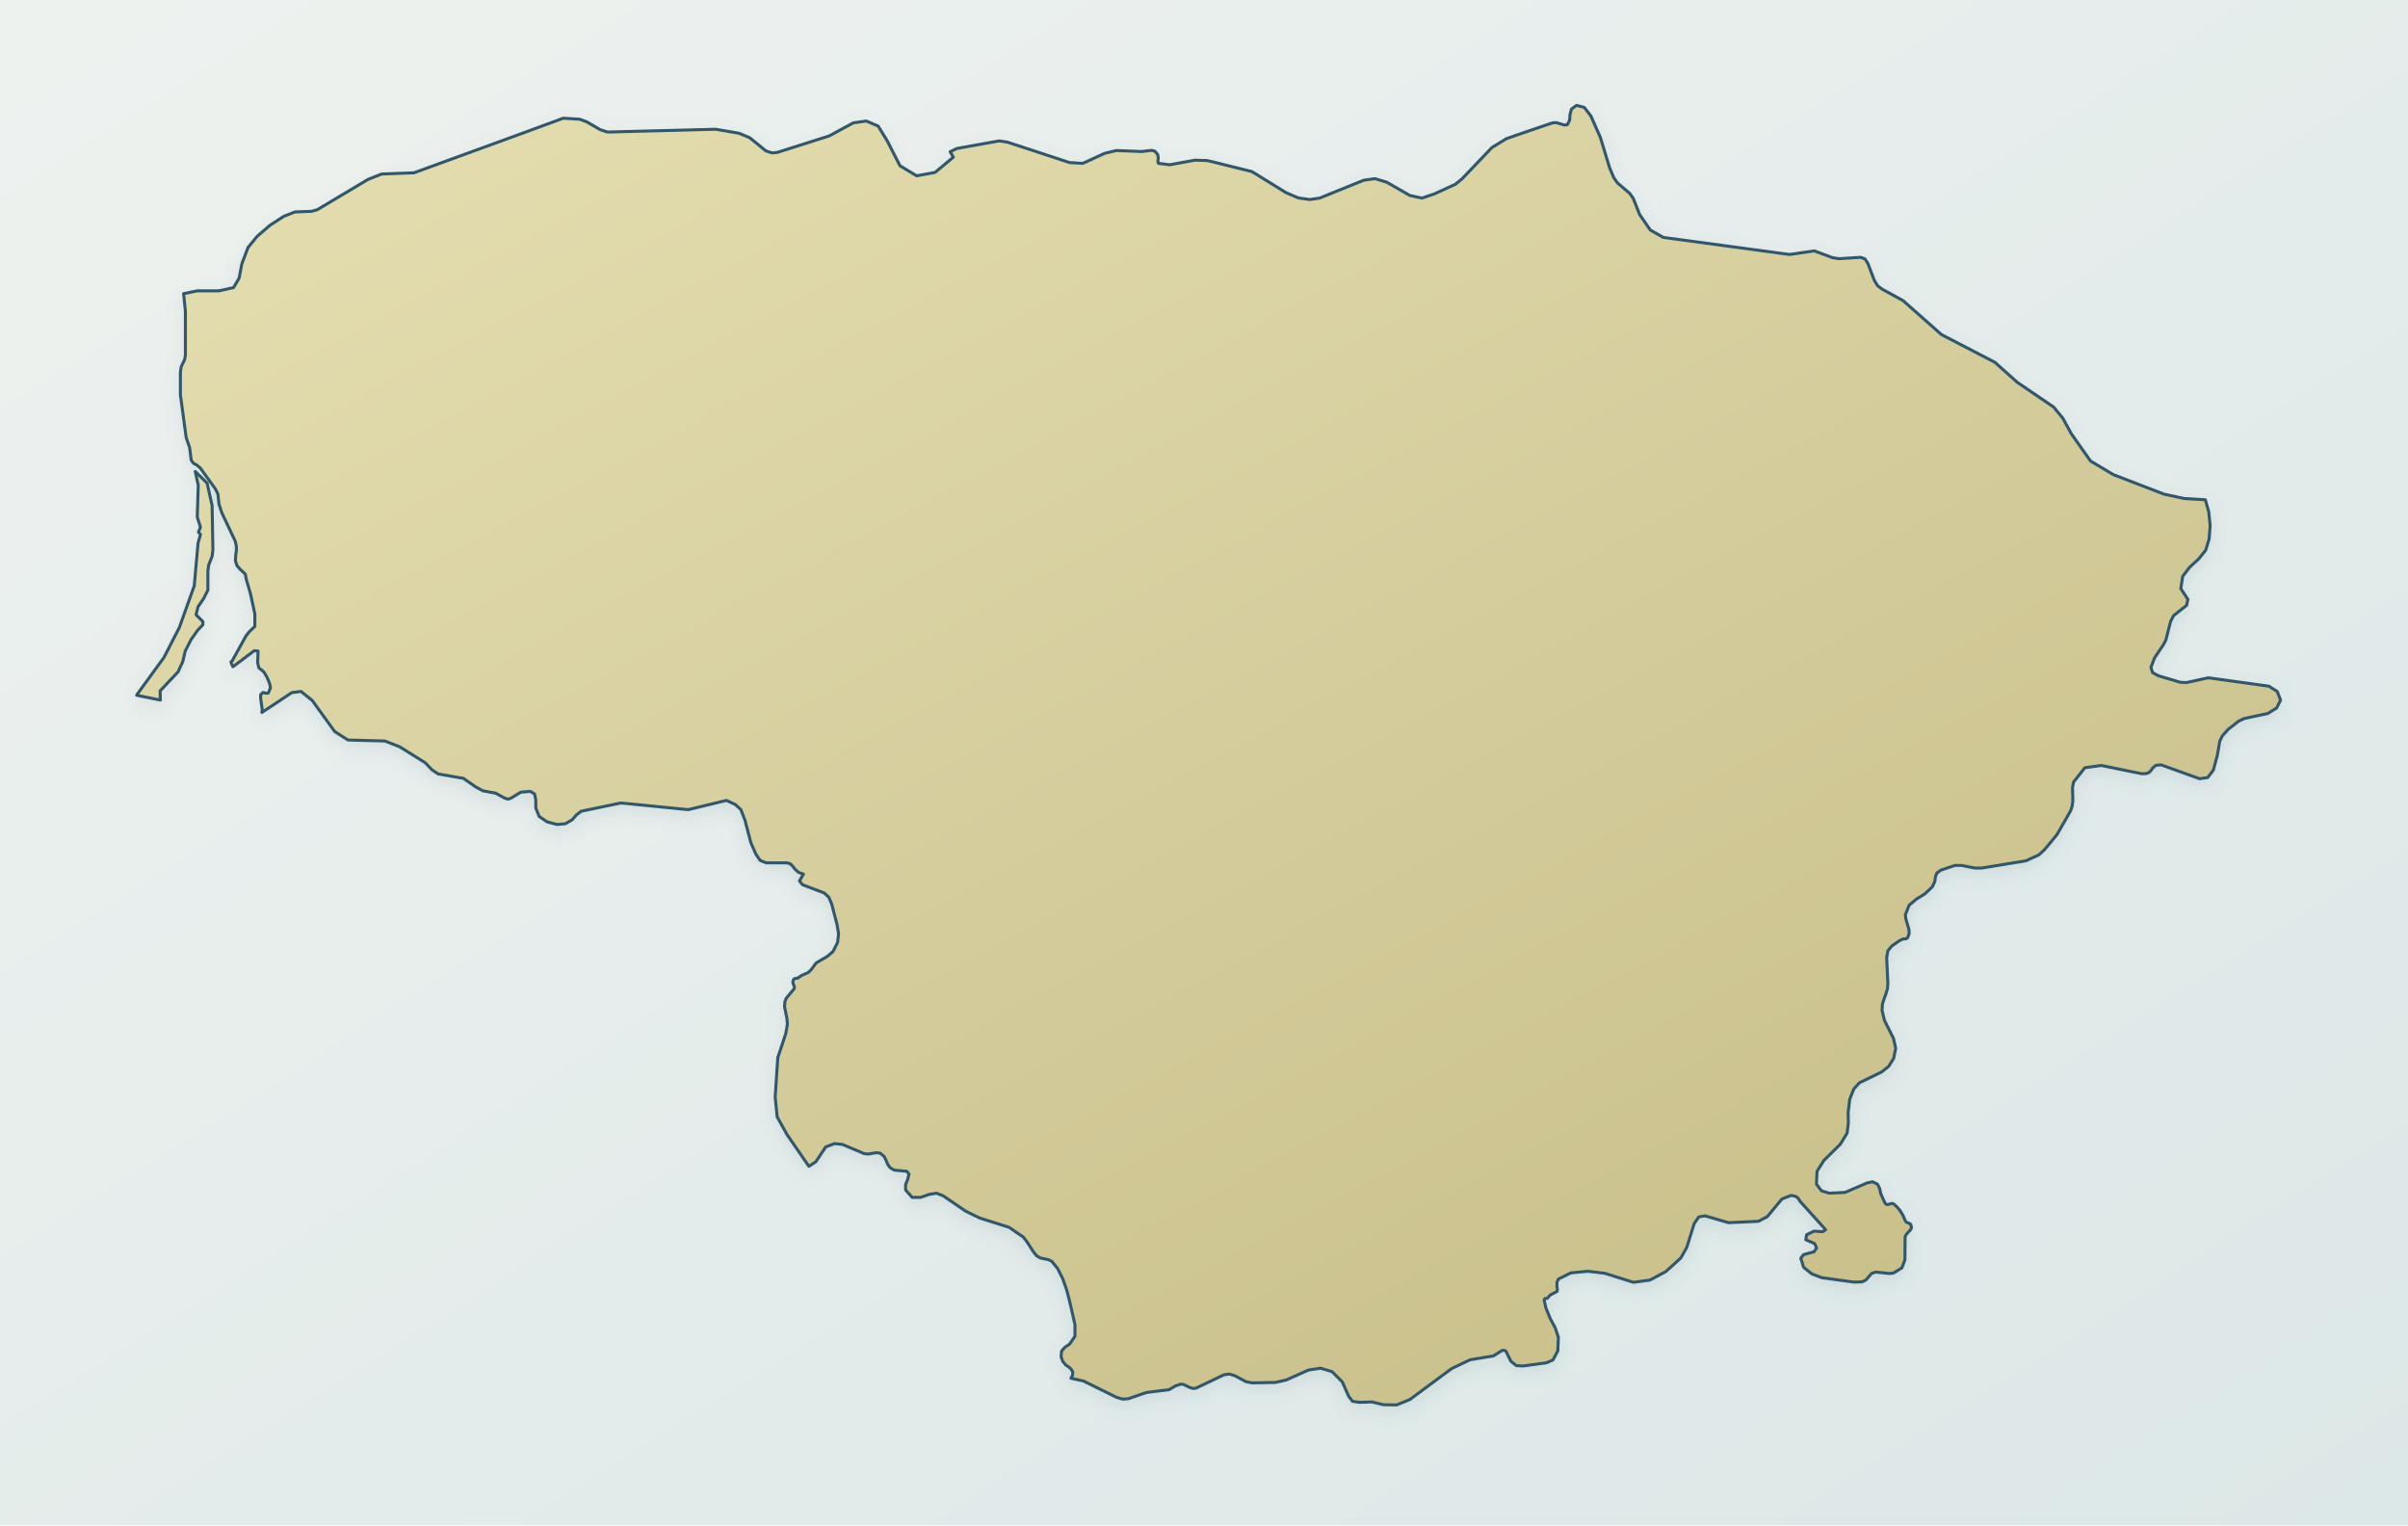
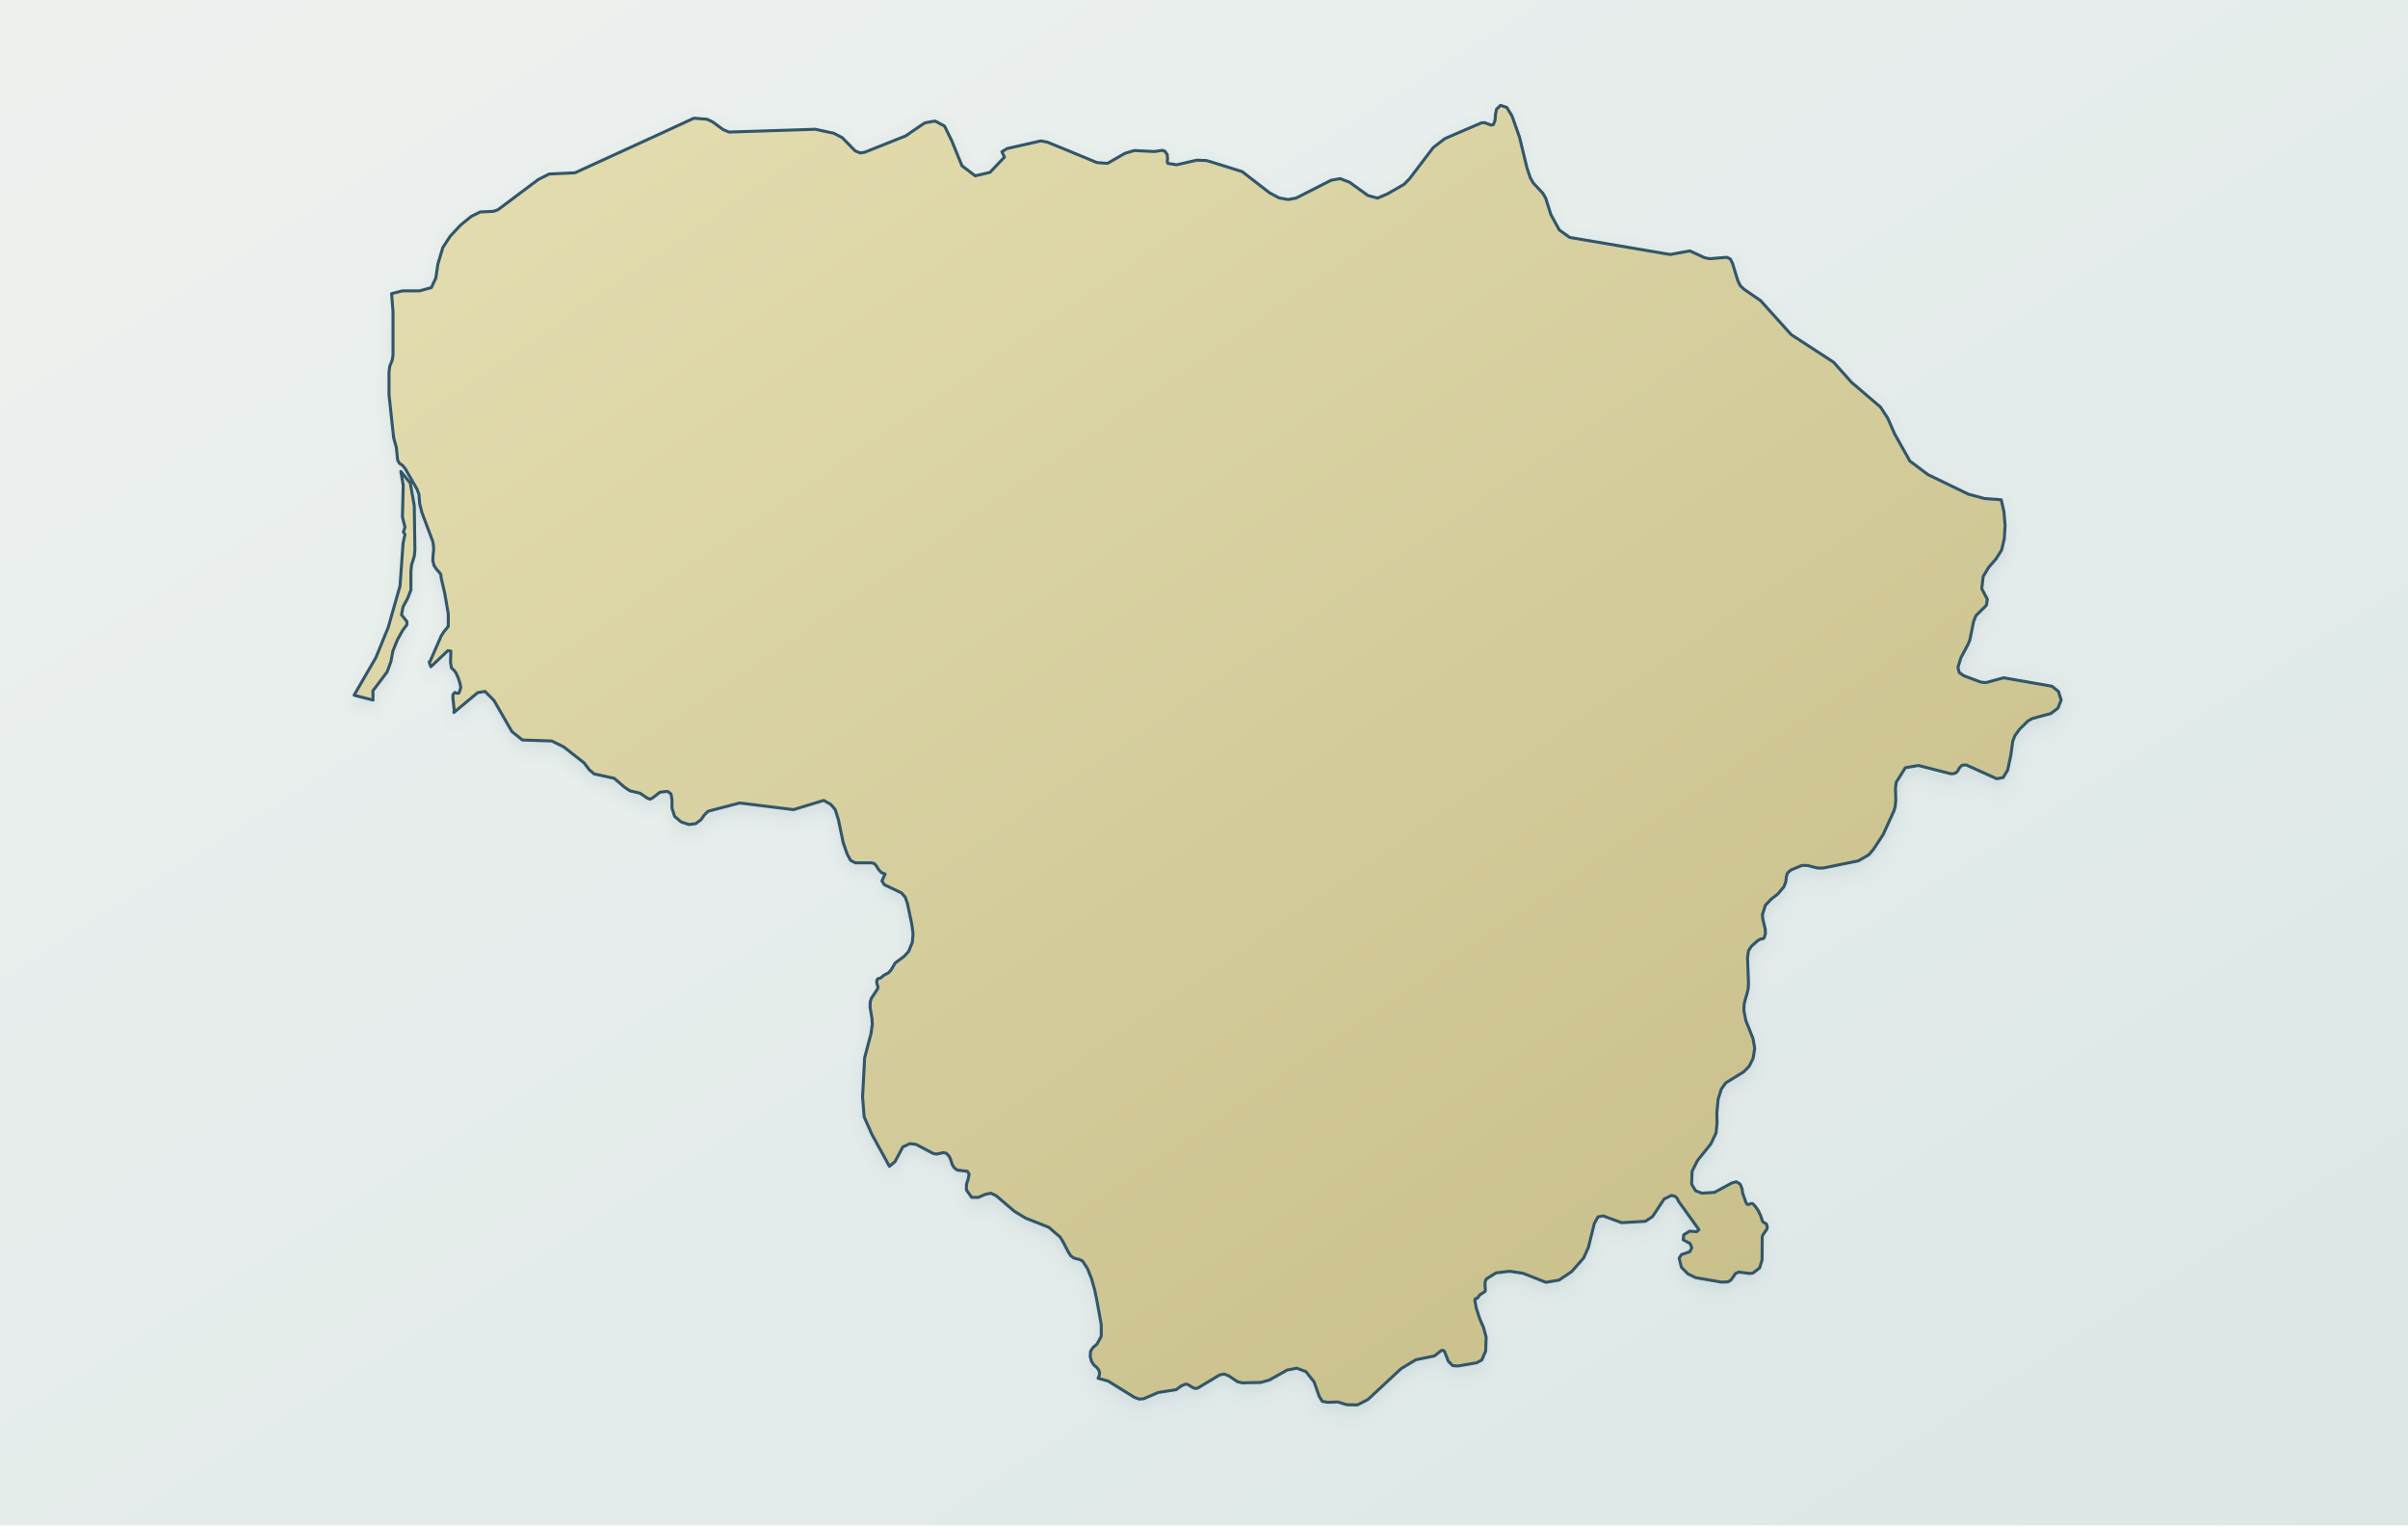
- <svg xmlns="http://www.w3.org/2000/svg" viewBox="0 0 1200 760" role="img" aria-label="Map of Lithuania" data-map-style="journey-atlas-map-v1">
+ <svg xmlns="http://www.w3.org/2000/svg" viewBox="0 0 1200 760" role="img" aria-label="Map of Lithuania" data-map-style="journey-atlas-map-v1" data-map-projection="local-equirectangular-fit-v1">
  <defs>
    <linearGradient id="sea" x1="0" y1="0" x2="1" y2="1">
      <stop offset="0" stop-color="#eef2ef" />
      <stop offset=".55" stop-color="#e4eceb" />
      <stop offset="1" stop-color="#dce7e7" />
    </linearGradient>
    <linearGradient id="land" x1=".12" y1=".08" x2=".88" y2=".92">
      <stop offset="0" stop-color="#e2dbad" />
      <stop offset=".52" stop-color="#d4cc9b" />
      <stop offset="1" stop-color="#c8bf8a" />
    </linearGradient>
    <filter id="shadow" x="-10%" y="-10%" width="120%" height="120%">
      <feGaussianBlur in="SourceAlpha" stdDeviation="4" result="b" />
      <feOffset in="b" dy="3" result="o" />
      <feColorMatrix in="o" type="matrix" values="0 0 0 0 .12 0 0 0 0 .22 0 0 0 0 .28 0 0 0 .14 0" />
      <feBlend in="SourceGraphic" mode="normal" />
    </filter>
  </defs>
  <rect width="1200" height="760" fill="url(#sea)" />
-   <path d="M 1099.0,249.0 L 1100.7,255.0 L 1101.4,261.8 L 1100.9,268.5 L 1099.2,274.1 L 1095.7,278.5 L 1091.2,282.6 L 1087.7,287.2 L 1086.8,293.3 L 1090.3,298.6 L 1089.7,301.6 L 1083.2,306.7 L 1081.7,309.6 L 1079.3,319.0 L 1078.0,321.4 L 1073.7,327.8 L 1071.9,332.5 L 1072.7,335.1 L 1075.6,336.7 L 1086.4,339.9 L 1089.5,340.1 L 1100.5,337.7 L 1130.7,341.9 L 1134.8,344.5 L 1136.5,348.8 L 1134.5,352.8 L 1130.1,355.5 L 1125.4,356.5 L 1118.4,358.0 L 1115.6,359.3 L 1110.4,363.4 L 1107.5,366.6 L 1106.2,369.3 L 1105.0,376.3 L 1103.0,383.7 L 1100.2,387.4 L 1096.2,388.0 L 1077.0,381.1 L 1074.4,381.3 L 1072.8,382.6 L 1071.8,384.1 L 1070.6,385.1 L 1068.9,385.5 L 1067.3,385.5 L 1047.2,381.4 L 1039.0,382.5 L 1033.3,389.7 L 1032.8,392.6 L 1033.0,398.9 L 1032.6,401.9 L 1031.8,404.1 L 1025.1,415.8 L 1021.9,419.7 L 1018.8,423.4 L 1016.1,425.9 L 1009.6,428.9 L 987.5,432.5 L 984.1,432.5 L 977.5,431.2 L 974.2,431.2 L 967.3,433.5 L 965.2,435.0 L 964.5,436.9 L 964.2,439.2 L 963.0,441.8 L 959.2,445.4 L 955.0,448.0 L 951.4,451.0 L 949.5,455.8 L 949.8,458.0 L 951.3,463.1 L 951.4,465.2 L 950.6,467.3 L 949.7,467.8 L 948.5,467.8 L 946.7,468.6 L 942.7,471.4 L 940.8,473.7 L 940.2,477.1 L 940.8,490.0 L 940.6,492.6 L 939.8,495.3 L 938.9,497.7 L 938.1,500.2 L 937.9,503.4 L 939.1,508.4 L 943.6,517.4 L 944.7,522.3 L 943.7,527.3 L 941.2,531.3 L 937.7,534.1 L 926.6,539.5 L 923.8,542.6 L 921.8,547.7 L 921.0,554.3 L 921.1,559.6 L 920.5,564.5 L 917.2,570.0 L 908.9,578.2 L 905.5,583.6 L 905.2,590.0 L 907.7,593.3 L 911.6,594.5 L 919.5,594.1 L 930.4,589.4 L 933.2,588.8 L 935.6,590.0 L 936.7,592.1 L 937.2,594.6 L 939.2,599.1 L 939.9,600.0 L 940.6,600.2 L 942.7,599.6 L 943.5,599.7 L 945.3,601.3 L 946.9,603.2 L 948.3,605.5 L 949.5,608.3 L 950.2,609.1 L 951.2,609.4 L 952.1,609.9 L 952.6,611.5 L 952.2,612.6 L 950.0,615.0 L 949.4,616.1 L 949.3,627.7 L 947.8,631.7 L 943.6,634.3 L 941.5,634.5 L 934.7,633.8 L 932.7,634.5 L 929.8,637.8 L 927.9,638.7 L 923.9,638.8 L 907.8,636.6 L 902.9,634.7 L 898.8,631.4 L 897.4,626.9 L 898.8,625.1 L 904.0,623.7 L 905.3,621.8 L 904.3,619.6 L 899.9,617.7 L 900.3,615.2 L 904.0,613.4 L 908.3,613.7 L 909.8,612.7 L 897.0,598.5 L 896.1,597.0 L 894.9,596.1 L 892.6,595.6 L 888.0,597.4 L 880.7,606.2 L 876.3,608.5 L 861.4,609.2 L 849.8,605.8 L 846.6,606.3 L 844.3,609.6 L 840.6,621.5 L 837.6,626.8 L 830.1,633.6 L 822.2,637.8 L 814.0,638.9 L 799.7,634.4 L 791.3,633.4 L 782.9,634.2 L 782.0,634.6 L 776.6,637.3 L 775.9,638.9 L 775.9,640.8 L 776.1,642.5 L 776.0,643.4 L 772.6,645.2 L 771.0,646.9 L 769.9,647.0 L 769.5,647.8 L 770.4,651.7 L 772.6,657.1 L 775.0,661.5 L 776.6,666.3 L 776.3,673.2 L 776.2,673.2 L 776.2,673.3 L 773.9,677.6 L 770.7,679.0 L 758.9,680.6 L 755.6,680.4 L 752.9,678.2 L 750.5,673.3 L 749.9,672.9 L 749.2,672.8 L 748.5,672.9 L 744.2,675.6 L 732.6,677.5 L 723.4,681.9 L 702.6,697.3 L 696.0,700.0 L 689.4,699.9 L 683.7,698.5 L 677.5,698.7 L 674.0,698.2 L 672.1,695.7 L 668.9,688.5 L 663.8,683.4 L 658.1,681.7 L 652.1,682.6 L 640.9,687.6 L 635.5,688.8 L 623.9,689.0 L 620.9,688.4 L 615.5,685.5 L 612.7,684.6 L 609.9,685.0 L 596.1,691.6 L 594.7,691.8 L 593.1,691.4 L 589.8,689.8 L 588.6,689.6 L 585.8,690.5 L 582.6,692.4 L 571.3,693.8 L 562.3,696.9 L 559.5,697.1 L 556.4,696.2 L 540.0,688.1 L 533.7,686.7 L 534.5,685.2 L 534.6,683.8 L 534.1,682.6 L 533.0,681.4 L 531.1,680.1 L 529.6,678.3 L 528.8,676.0 L 529.0,673.3 L 529.8,672.2 L 530.8,671.2 L 533.0,669.7 L 535.7,665.8 L 535.7,660.0 L 533.0,648.2 L 531.6,642.8 L 529.6,637.1 L 527.1,632.1 L 524.1,628.4 L 522.4,627.6 L 518.5,626.8 L 516.6,625.7 L 515.0,623.7 L 511.7,618.6 L 509.9,616.3 L 506.5,614.0 L 502.9,611.5 L 488.3,606.9 L 481.3,603.5 L 470.0,595.8 L 466.7,594.5 L 463.1,595.1 L 458.7,596.6 L 454.6,596.6 L 451.3,592.9 L 451.3,590.2 L 452.4,587.4 L 453.0,585.0 L 451.9,583.6 L 445.6,583.0 L 443.6,581.8 L 442.4,580.2 L 441.6,578.2 L 440.6,576.2 L 438.7,574.6 L 436.8,574.3 L 432.7,575.0 L 430.7,574.8 L 419.8,570.2 L 415.9,569.8 L 411.4,571.5 L 411.2,571.9 L 406.6,578.8 L 403.1,581.1 L 392.2,565.3 L 387.3,556.5 L 386.3,546.6 L 387.6,527.0 L 391.6,514.9 L 392.4,510.3 L 392.2,507.6 L 391.0,501.8 L 391.1,499.2 L 391.8,497.4 L 395.8,492.6 L 395.9,491.6 L 395.4,490.5 L 395.1,489.3 L 395.4,488.1 L 396.0,487.6 L 397.6,487.3 L 399.5,486.0 L 402.7,484.6 L 404.2,483.2 L 406.7,479.8 L 412.3,476.5 L 415.1,474.1 L 417.4,469.6 L 417.9,465.2 L 417.1,460.5 L 414.4,450.2 L 413.0,447.0 L 410.7,444.9 L 399.9,440.8 L 398.4,438.9 L 400.4,435.5 L 398.0,434.7 L 396.2,433.1 L 394.9,431.4 L 393.7,430.3 L 392.0,429.9 L 381.8,429.9 L 378.8,428.7 L 376.7,425.6 L 374.2,419.9 L 371.2,408.5 L 369.2,403.4 L 367.5,401.8 L 366.4,400.8 L 362.0,398.8 L 343.0,403.4 L 312.7,400.4 L 309.3,400.1 L 289.6,404.2 L 287.2,406.1 L 285.2,408.4 L 281.8,410.4 L 277.6,410.8 L 272.7,409.5 L 268.7,406.8 L 267.0,402.6 L 267.0,398.4 L 266.4,395.6 L 264.3,394.3 L 259.5,394.7 L 254.8,397.6 L 253.2,398.2 L 251.4,397.6 L 247.0,395.2 L 240.6,394.0 L 237.1,392.1 L 230.9,387.8 L 218.3,385.6 L 215.2,383.5 L 212.0,380.1 L 199.2,372.1 L 191.8,369.2 L 173.4,368.7 L 166.8,364.5 L 155.6,349.0 L 150.0,344.5 L 145.4,345.1 L 130.5,355.0 L 130.7,353.8 L 129.9,347.9 L 129.9,346.1 L 131.1,345.0 L 132.4,345.4 L 133.7,345.3 L 134.8,342.7 L 134.4,340.7 L 133.2,337.7 L 131.7,335.1 L 130.5,333.9 L 129.0,332.8 L 128.4,330.2 L 128.6,324.4 L 126.7,324.2 L 116.1,332.2 L 115.2,330.3 L 115.1,329.7 L 115.6,329.5 L 122.6,316.8 L 124.1,314.9 L 127.0,312.1 L 127.0,305.9 L 124.8,295.7 L 122.6,288.2 L 122.3,286.2 L 121.5,285.3 L 119.8,283.8 L 118.1,281.8 L 117.3,279.4 L 117.5,276.3 L 117.8,274.3 L 117.8,272.4 L 117.3,269.8 L 110.5,255.4 L 109.1,251.0 L 108.6,246.2 L 107.4,243.7 L 99.9,233.3 L 98.1,231.7 L 96.5,230.9 L 95.3,229.3 L 94.5,223.0 L 92.8,218.1 L 89.9,196.7 L 89.9,185.5 L 90.3,182.7 L 92.0,179.2 L 92.4,176.9 L 92.4,155.2 L 91.5,146.3 L 98.4,144.9 L 109.1,144.9 L 116.4,143.3 L 119.2,138.5 L 120.5,131.5 L 123.6,123.3 L 128.2,117.7 L 134.6,112.2 L 141.4,107.8 L 147.0,105.6 L 155.2,105.3 L 158.1,104.5 L 183.4,89.4 L 190.2,86.7 L 206.3,86.1 L 257.3,67.5 L 260.6,66.3 L 280.7,58.9 L 288.9,59.4 L 292.4,60.7 L 299.1,64.6 L 302.7,65.8 L 356.7,64.4 L 368.3,66.4 L 368.8,66.6 L 373.6,68.6 L 381.7,75.2 L 384.8,76.2 L 387.5,75.9 L 413.3,67.7 L 419.9,64.1 L 425.3,61.2 L 431.7,60.3 L 437.6,62.8 L 442.1,70.1 L 448.5,82.6 L 456.8,87.6 L 466.0,85.9 L 475.1,78.3 L 473.5,75.6 L 476.8,74.0 L 497.9,70.2 L 501.9,70.8 L 514.2,74.8 L 533.0,81.0 L 539.6,81.4 L 550.5,76.4 L 556.3,75.0 L 569.0,75.5 L 573.9,74.9 L 575.5,75.3 L 577.0,77.1 L 577.2,78.9 L 577.0,80.5 L 577.3,81.4 L 582.9,82.1 L 595.5,79.8 L 601.5,80.0 L 603.8,80.5 L 623.9,85.5 L 640.9,96.0 L 647.0,98.6 L 652.5,99.4 L 652.8,99.4 L 657.6,98.7 L 679.6,89.8 L 685.2,89.0 L 691.1,90.8 L 702.6,97.4 L 708.6,98.7 L 714.8,96.6 L 725.3,91.8 L 728.7,89.0 L 743.5,73.5 L 750.7,69.1 L 757.3,66.8 L 773.7,61.2 L 775.6,61.1 L 779.6,62.3 L 781.1,62.1 L 782.2,59.9 L 782.4,57.1 L 783.1,54.4 L 785.6,52.5 L 789.5,53.5 L 792.8,57.8 L 797.5,68.4 L 802.2,83.8 L 804.2,88.5 L 806.0,91.1 L 812.1,96.3 L 813.9,98.8 L 817.1,106.9 L 822.4,114.6 L 828.9,118.3 L 872.6,124.2 L 891.8,126.8 L 904.1,125.0 L 913.3,128.4 L 916.4,128.9 L 927.2,128.2 L 929.4,129.0 L 930.8,131.2 L 934.1,139.8 L 935.7,142.4 L 938.0,144.1 L 948.4,149.8 L 953.7,154.5 L 967.5,166.7 L 983.9,175.2 L 994.1,180.5 L 1005.3,190.5 L 1023.4,202.8 L 1028.0,208.4 L 1032.2,216.1 L 1041.8,229.7 L 1053.2,236.5 L 1078.4,246.2 L 1088.6,248.4 L 1099.0,249.0 Z M 79.9,348.8 L 68.1,346.4 L 68.1,346.3 L 81.7,327.6 L 89.4,312.6 L 96.8,291.9 L 98.7,270.6 L 99.9,266.3 L 98.9,265.1 L 99.9,262.7 L 98.3,257.6 L 98.8,241.8 L 97.3,234.9 L 103.2,240.7 L 105.7,251.9 L 106.1,274.0 L 105.7,277.2 L 104.0,281.5 L 103.6,284.5 L 103.6,294.0 L 101.5,298.2 L 98.7,302.3 L 97.7,306.3 L 101.1,309.7 L 101.1,311.3 L 98.5,314.0 L 95.2,318.7 L 92.3,324.4 L 91.1,329.6 L 88.7,334.8 L 79.8,344.2 L 79.9,348.8 Z" fill="url(#land)" fill-rule="evenodd" stroke="#31576a" stroke-width="1.5" stroke-linejoin="round" stroke-linecap="round" filter="url(#shadow)" />
+   <path transform="matrix(0.796192 0 0 1 122.285 0.000)" vector-effect="non-scaling-stroke" d="M 1099.0,249.0 L 1100.7,255.0 L 1101.4,261.8 L 1100.9,268.5 L 1099.2,274.1 L 1095.7,278.5 L 1091.2,282.6 L 1087.7,287.2 L 1086.8,293.3 L 1090.3,298.6 L 1089.7,301.6 L 1083.2,306.7 L 1081.7,309.6 L 1079.3,319.0 L 1078.0,321.4 L 1073.7,327.8 L 1071.9,332.5 L 1072.7,335.1 L 1075.6,336.7 L 1086.4,339.9 L 1089.5,340.1 L 1100.5,337.7 L 1130.7,341.9 L 1134.8,344.5 L 1136.5,348.8 L 1134.5,352.8 L 1130.1,355.5 L 1125.4,356.5 L 1118.4,358.0 L 1115.6,359.3 L 1110.4,363.4 L 1107.5,366.6 L 1106.2,369.3 L 1105.0,376.3 L 1103.0,383.7 L 1100.2,387.4 L 1096.2,388.0 L 1077.0,381.1 L 1074.4,381.3 L 1072.8,382.6 L 1071.8,384.1 L 1070.6,385.1 L 1068.9,385.5 L 1067.3,385.5 L 1047.2,381.4 L 1039.0,382.5 L 1033.3,389.7 L 1032.8,392.6 L 1033.0,398.9 L 1032.6,401.9 L 1031.8,404.1 L 1025.1,415.8 L 1021.9,419.7 L 1018.8,423.4 L 1016.1,425.9 L 1009.6,428.9 L 987.5,432.5 L 984.1,432.5 L 977.5,431.2 L 974.2,431.2 L 967.3,433.5 L 965.2,435.0 L 964.5,436.9 L 964.2,439.2 L 963.0,441.8 L 959.2,445.4 L 955.0,448.0 L 951.4,451.0 L 949.5,455.8 L 949.8,458.0 L 951.3,463.1 L 951.4,465.2 L 950.6,467.3 L 949.7,467.8 L 948.5,467.8 L 946.7,468.6 L 942.7,471.4 L 940.8,473.7 L 940.2,477.1 L 940.8,490.0 L 940.6,492.6 L 939.8,495.3 L 938.9,497.7 L 938.1,500.2 L 937.9,503.4 L 939.1,508.4 L 943.6,517.4 L 944.7,522.3 L 943.7,527.3 L 941.2,531.3 L 937.7,534.1 L 926.6,539.5 L 923.8,542.6 L 921.8,547.7 L 921.0,554.3 L 921.1,559.6 L 920.5,564.5 L 917.2,570.0 L 908.9,578.2 L 905.5,583.6 L 905.2,590.0 L 907.7,593.3 L 911.6,594.5 L 919.5,594.1 L 930.4,589.4 L 933.2,588.8 L 935.6,590.0 L 936.7,592.1 L 937.2,594.6 L 939.2,599.1 L 939.9,600.0 L 940.6,600.2 L 942.7,599.6 L 943.5,599.7 L 945.3,601.3 L 946.9,603.2 L 948.3,605.5 L 949.5,608.3 L 950.2,609.1 L 951.2,609.4 L 952.1,609.9 L 952.6,611.5 L 952.2,612.6 L 950.0,615.0 L 949.4,616.1 L 949.3,627.7 L 947.8,631.7 L 943.6,634.3 L 941.5,634.5 L 934.7,633.8 L 932.7,634.5 L 929.8,637.8 L 927.9,638.7 L 923.9,638.8 L 907.8,636.6 L 902.9,634.7 L 898.8,631.4 L 897.4,626.9 L 898.8,625.1 L 904.0,623.7 L 905.3,621.8 L 904.3,619.6 L 899.9,617.7 L 900.3,615.2 L 904.0,613.4 L 908.3,613.7 L 909.8,612.7 L 897.0,598.5 L 896.1,597.0 L 894.9,596.1 L 892.6,595.6 L 888.0,597.4 L 880.7,606.2 L 876.3,608.5 L 861.4,609.2 L 849.8,605.8 L 846.6,606.3 L 844.3,609.6 L 840.6,621.5 L 837.6,626.8 L 830.1,633.6 L 822.2,637.8 L 814.0,638.9 L 799.7,634.4 L 791.3,633.4 L 782.9,634.2 L 782.0,634.6 L 776.6,637.3 L 775.9,638.9 L 775.9,640.8 L 776.1,642.5 L 776.0,643.4 L 772.6,645.2 L 771.0,646.9 L 769.9,647.0 L 769.5,647.8 L 770.4,651.7 L 772.6,657.1 L 775.0,661.5 L 776.6,666.3 L 776.3,673.2 L 776.2,673.2 L 776.2,673.3 L 773.9,677.6 L 770.7,679.0 L 758.9,680.6 L 755.6,680.4 L 752.9,678.2 L 750.5,673.3 L 749.9,672.9 L 749.2,672.8 L 748.5,672.9 L 744.2,675.6 L 732.6,677.5 L 723.4,681.9 L 702.6,697.3 L 696.0,700.0 L 689.4,699.9 L 683.7,698.5 L 677.5,698.7 L 674.0,698.2 L 672.1,695.7 L 668.9,688.5 L 663.8,683.4 L 658.1,681.7 L 652.1,682.6 L 640.9,687.6 L 635.5,688.8 L 623.9,689.0 L 620.9,688.4 L 615.5,685.5 L 612.7,684.6 L 609.9,685.0 L 596.1,691.6 L 594.7,691.8 L 593.1,691.4 L 589.8,689.8 L 588.6,689.6 L 585.8,690.5 L 582.6,692.4 L 571.3,693.8 L 562.3,696.9 L 559.5,697.1 L 556.4,696.2 L 540.0,688.1 L 533.7,686.7 L 534.5,685.2 L 534.6,683.8 L 534.1,682.6 L 533.0,681.4 L 531.1,680.1 L 529.6,678.3 L 528.8,676.0 L 529.0,673.3 L 529.8,672.2 L 530.8,671.2 L 533.0,669.7 L 535.7,665.8 L 535.7,660.0 L 533.0,648.2 L 531.6,642.8 L 529.6,637.1 L 527.1,632.1 L 524.1,628.4 L 522.4,627.6 L 518.5,626.8 L 516.6,625.7 L 515.0,623.7 L 511.7,618.6 L 509.9,616.3 L 506.5,614.0 L 502.9,611.5 L 488.3,606.9 L 481.3,603.5 L 470.0,595.8 L 466.7,594.5 L 463.1,595.1 L 458.7,596.6 L 454.6,596.6 L 451.3,592.9 L 451.3,590.2 L 452.4,587.4 L 453.0,585.0 L 451.9,583.6 L 445.6,583.0 L 443.6,581.8 L 442.4,580.2 L 441.6,578.2 L 440.6,576.2 L 438.7,574.6 L 436.8,574.3 L 432.7,575.0 L 430.7,574.8 L 419.8,570.2 L 415.9,569.8 L 411.4,571.5 L 411.2,571.9 L 406.6,578.8 L 403.1,581.1 L 392.2,565.3 L 387.3,556.5 L 386.3,546.6 L 387.6,527.0 L 391.6,514.9 L 392.4,510.3 L 392.2,507.6 L 391.0,501.8 L 391.1,499.2 L 391.8,497.4 L 395.8,492.6 L 395.9,491.6 L 395.4,490.5 L 395.1,489.3 L 395.4,488.1 L 396.0,487.6 L 397.6,487.3 L 399.5,486.0 L 402.7,484.6 L 404.2,483.2 L 406.7,479.8 L 412.3,476.5 L 415.1,474.1 L 417.4,469.6 L 417.9,465.2 L 417.1,460.5 L 414.4,450.2 L 413.0,447.0 L 410.7,444.9 L 399.9,440.8 L 398.4,438.9 L 400.4,435.5 L 398.0,434.7 L 396.2,433.1 L 394.9,431.4 L 393.7,430.3 L 392.0,429.9 L 381.8,429.9 L 378.8,428.7 L 376.7,425.6 L 374.2,419.9 L 371.2,408.5 L 369.2,403.4 L 367.5,401.8 L 366.4,400.8 L 362.0,398.8 L 343.0,403.4 L 312.7,400.4 L 309.3,400.1 L 289.6,404.2 L 287.2,406.1 L 285.2,408.4 L 281.8,410.4 L 277.6,410.8 L 272.7,409.5 L 268.7,406.8 L 267.0,402.6 L 267.0,398.4 L 266.4,395.6 L 264.3,394.3 L 259.5,394.7 L 254.8,397.6 L 253.2,398.2 L 251.4,397.6 L 247.0,395.2 L 240.6,394.0 L 237.1,392.1 L 230.9,387.8 L 218.3,385.6 L 215.2,383.5 L 212.0,380.1 L 199.2,372.1 L 191.8,369.2 L 173.4,368.7 L 166.8,364.5 L 155.6,349.0 L 150.0,344.5 L 145.4,345.1 L 130.5,355.0 L 130.7,353.8 L 129.9,347.9 L 129.9,346.1 L 131.1,345.0 L 132.4,345.4 L 133.7,345.3 L 134.8,342.7 L 134.4,340.7 L 133.2,337.7 L 131.7,335.1 L 130.5,333.9 L 129.0,332.8 L 128.4,330.2 L 128.6,324.4 L 126.7,324.2 L 116.1,332.2 L 115.2,330.3 L 115.1,329.7 L 115.6,329.5 L 122.6,316.8 L 124.1,314.9 L 127.0,312.1 L 127.0,305.9 L 124.8,295.7 L 122.6,288.2 L 122.3,286.2 L 121.5,285.3 L 119.8,283.8 L 118.1,281.8 L 117.3,279.4 L 117.5,276.3 L 117.8,274.3 L 117.8,272.4 L 117.3,269.8 L 110.5,255.4 L 109.1,251.0 L 108.6,246.2 L 107.4,243.7 L 99.9,233.3 L 98.1,231.7 L 96.5,230.9 L 95.3,229.3 L 94.5,223.0 L 92.8,218.1 L 89.9,196.7 L 89.9,185.5 L 90.3,182.7 L 92.0,179.2 L 92.4,176.9 L 92.4,155.2 L 91.5,146.3 L 98.4,144.9 L 109.1,144.9 L 116.4,143.3 L 119.2,138.5 L 120.5,131.5 L 123.6,123.3 L 128.2,117.7 L 134.6,112.2 L 141.4,107.8 L 147.0,105.6 L 155.2,105.3 L 158.1,104.5 L 183.4,89.4 L 190.2,86.7 L 206.3,86.1 L 257.3,67.5 L 260.6,66.3 L 280.7,58.9 L 288.9,59.4 L 292.4,60.7 L 299.1,64.6 L 302.7,65.8 L 356.7,64.4 L 368.3,66.4 L 368.8,66.6 L 373.6,68.6 L 381.7,75.2 L 384.8,76.2 L 387.5,75.9 L 413.3,67.7 L 419.9,64.1 L 425.3,61.2 L 431.7,60.3 L 437.6,62.8 L 442.1,70.1 L 448.5,82.6 L 456.8,87.6 L 466.0,85.9 L 475.1,78.3 L 473.5,75.6 L 476.8,74.0 L 497.9,70.2 L 501.9,70.8 L 514.2,74.8 L 533.0,81.0 L 539.6,81.4 L 550.5,76.4 L 556.3,75.0 L 569.0,75.5 L 573.9,74.9 L 575.5,75.3 L 577.0,77.1 L 577.2,78.9 L 577.0,80.5 L 577.3,81.4 L 582.9,82.1 L 595.5,79.8 L 601.5,80.0 L 603.8,80.5 L 623.9,85.5 L 640.9,96.0 L 647.0,98.6 L 652.5,99.4 L 652.8,99.4 L 657.6,98.7 L 679.6,89.8 L 685.2,89.0 L 691.1,90.8 L 702.6,97.4 L 708.6,98.7 L 714.8,96.6 L 725.3,91.8 L 728.7,89.0 L 743.5,73.5 L 750.7,69.1 L 757.3,66.8 L 773.7,61.2 L 775.6,61.1 L 779.6,62.3 L 781.1,62.1 L 782.2,59.9 L 782.4,57.1 L 783.1,54.4 L 785.6,52.5 L 789.5,53.5 L 792.8,57.8 L 797.5,68.4 L 802.2,83.8 L 804.2,88.5 L 806.0,91.1 L 812.1,96.3 L 813.9,98.8 L 817.1,106.9 L 822.4,114.6 L 828.9,118.3 L 872.6,124.2 L 891.8,126.8 L 904.1,125.0 L 913.3,128.4 L 916.4,128.9 L 927.2,128.2 L 929.4,129.0 L 930.8,131.2 L 934.1,139.8 L 935.7,142.4 L 938.0,144.1 L 948.4,149.8 L 953.7,154.5 L 967.5,166.7 L 983.9,175.2 L 994.1,180.5 L 1005.3,190.5 L 1023.4,202.8 L 1028.0,208.4 L 1032.2,216.1 L 1041.8,229.7 L 1053.2,236.5 L 1078.4,246.2 L 1088.6,248.4 L 1099.0,249.0 Z M 79.9,348.8 L 68.1,346.4 L 68.1,346.3 L 81.7,327.6 L 89.4,312.6 L 96.8,291.9 L 98.7,270.6 L 99.9,266.3 L 98.9,265.1 L 99.9,262.7 L 98.3,257.6 L 98.8,241.8 L 97.3,234.9 L 103.2,240.7 L 105.7,251.9 L 106.1,274.0 L 105.7,277.2 L 104.0,281.5 L 103.6,284.5 L 103.6,294.0 L 101.5,298.2 L 98.7,302.3 L 97.7,306.3 L 101.1,309.7 L 101.1,311.3 L 98.5,314.0 L 95.2,318.7 L 92.3,324.4 L 91.1,329.6 L 88.7,334.8 L 79.8,344.2 L 79.9,348.8 Z" fill="url(#land)" fill-rule="evenodd" stroke="#31576a" stroke-width="1.5" stroke-linejoin="round" stroke-linecap="round" filter="url(#shadow)" />
</svg>
